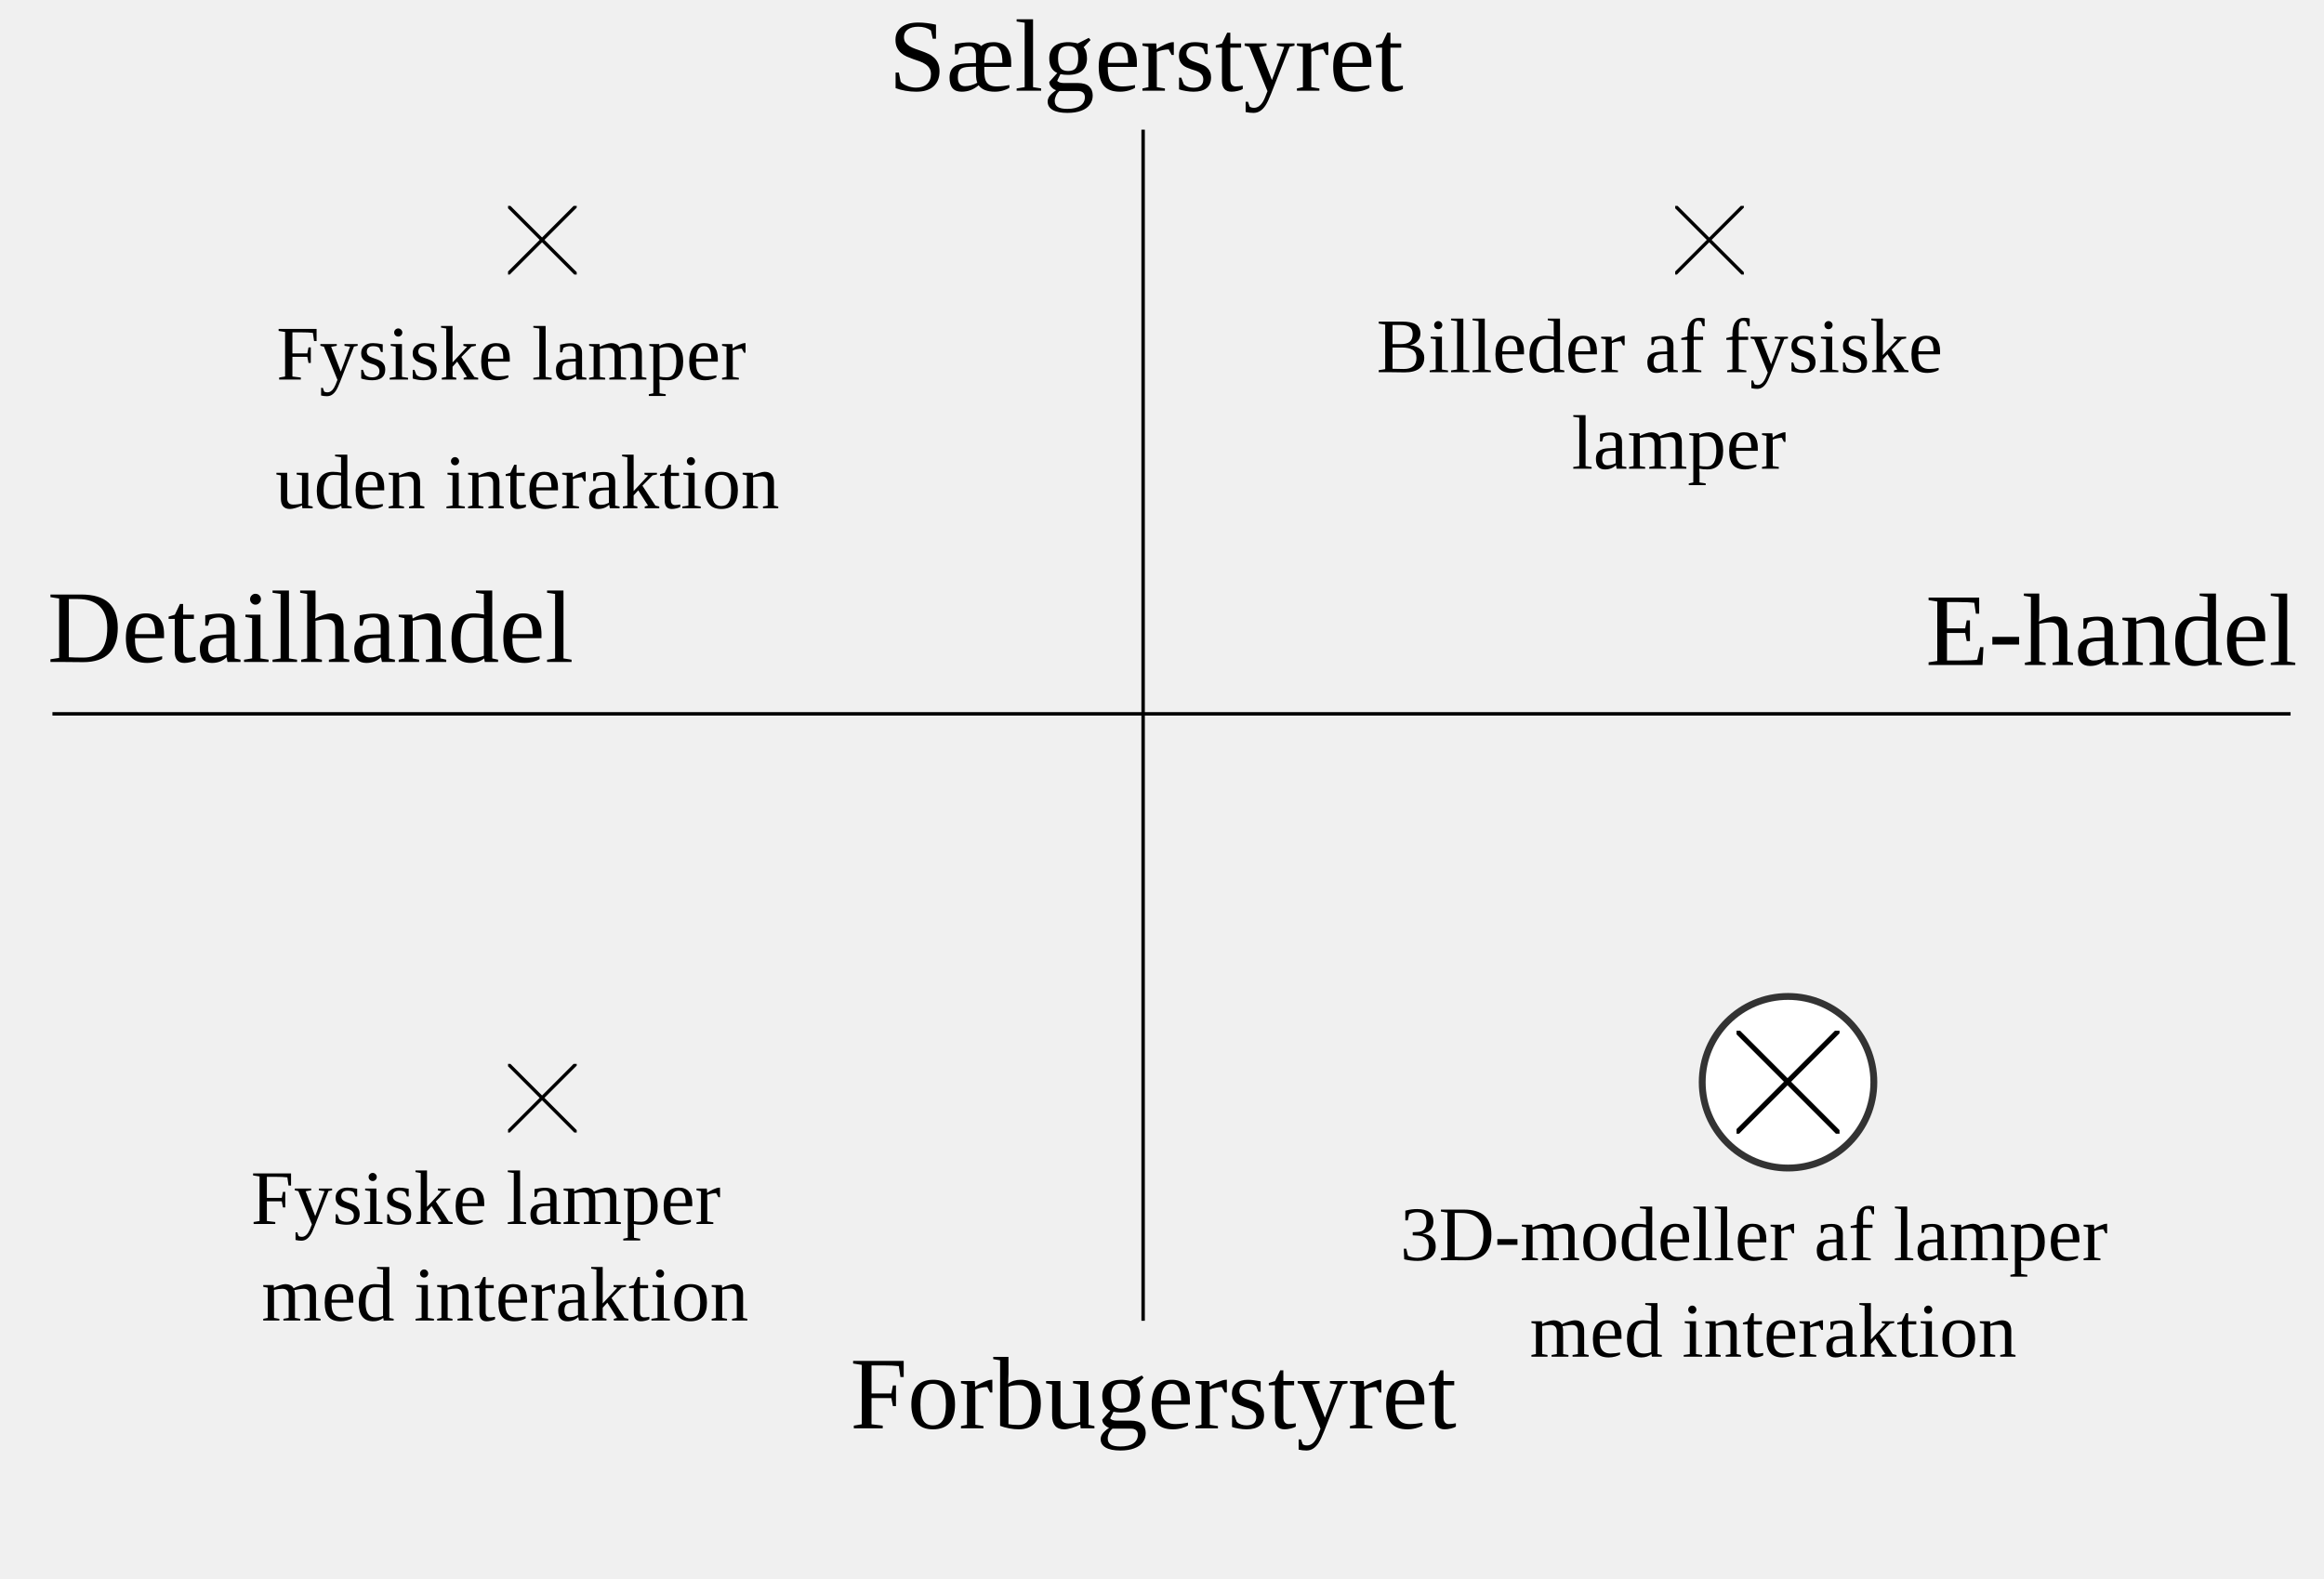
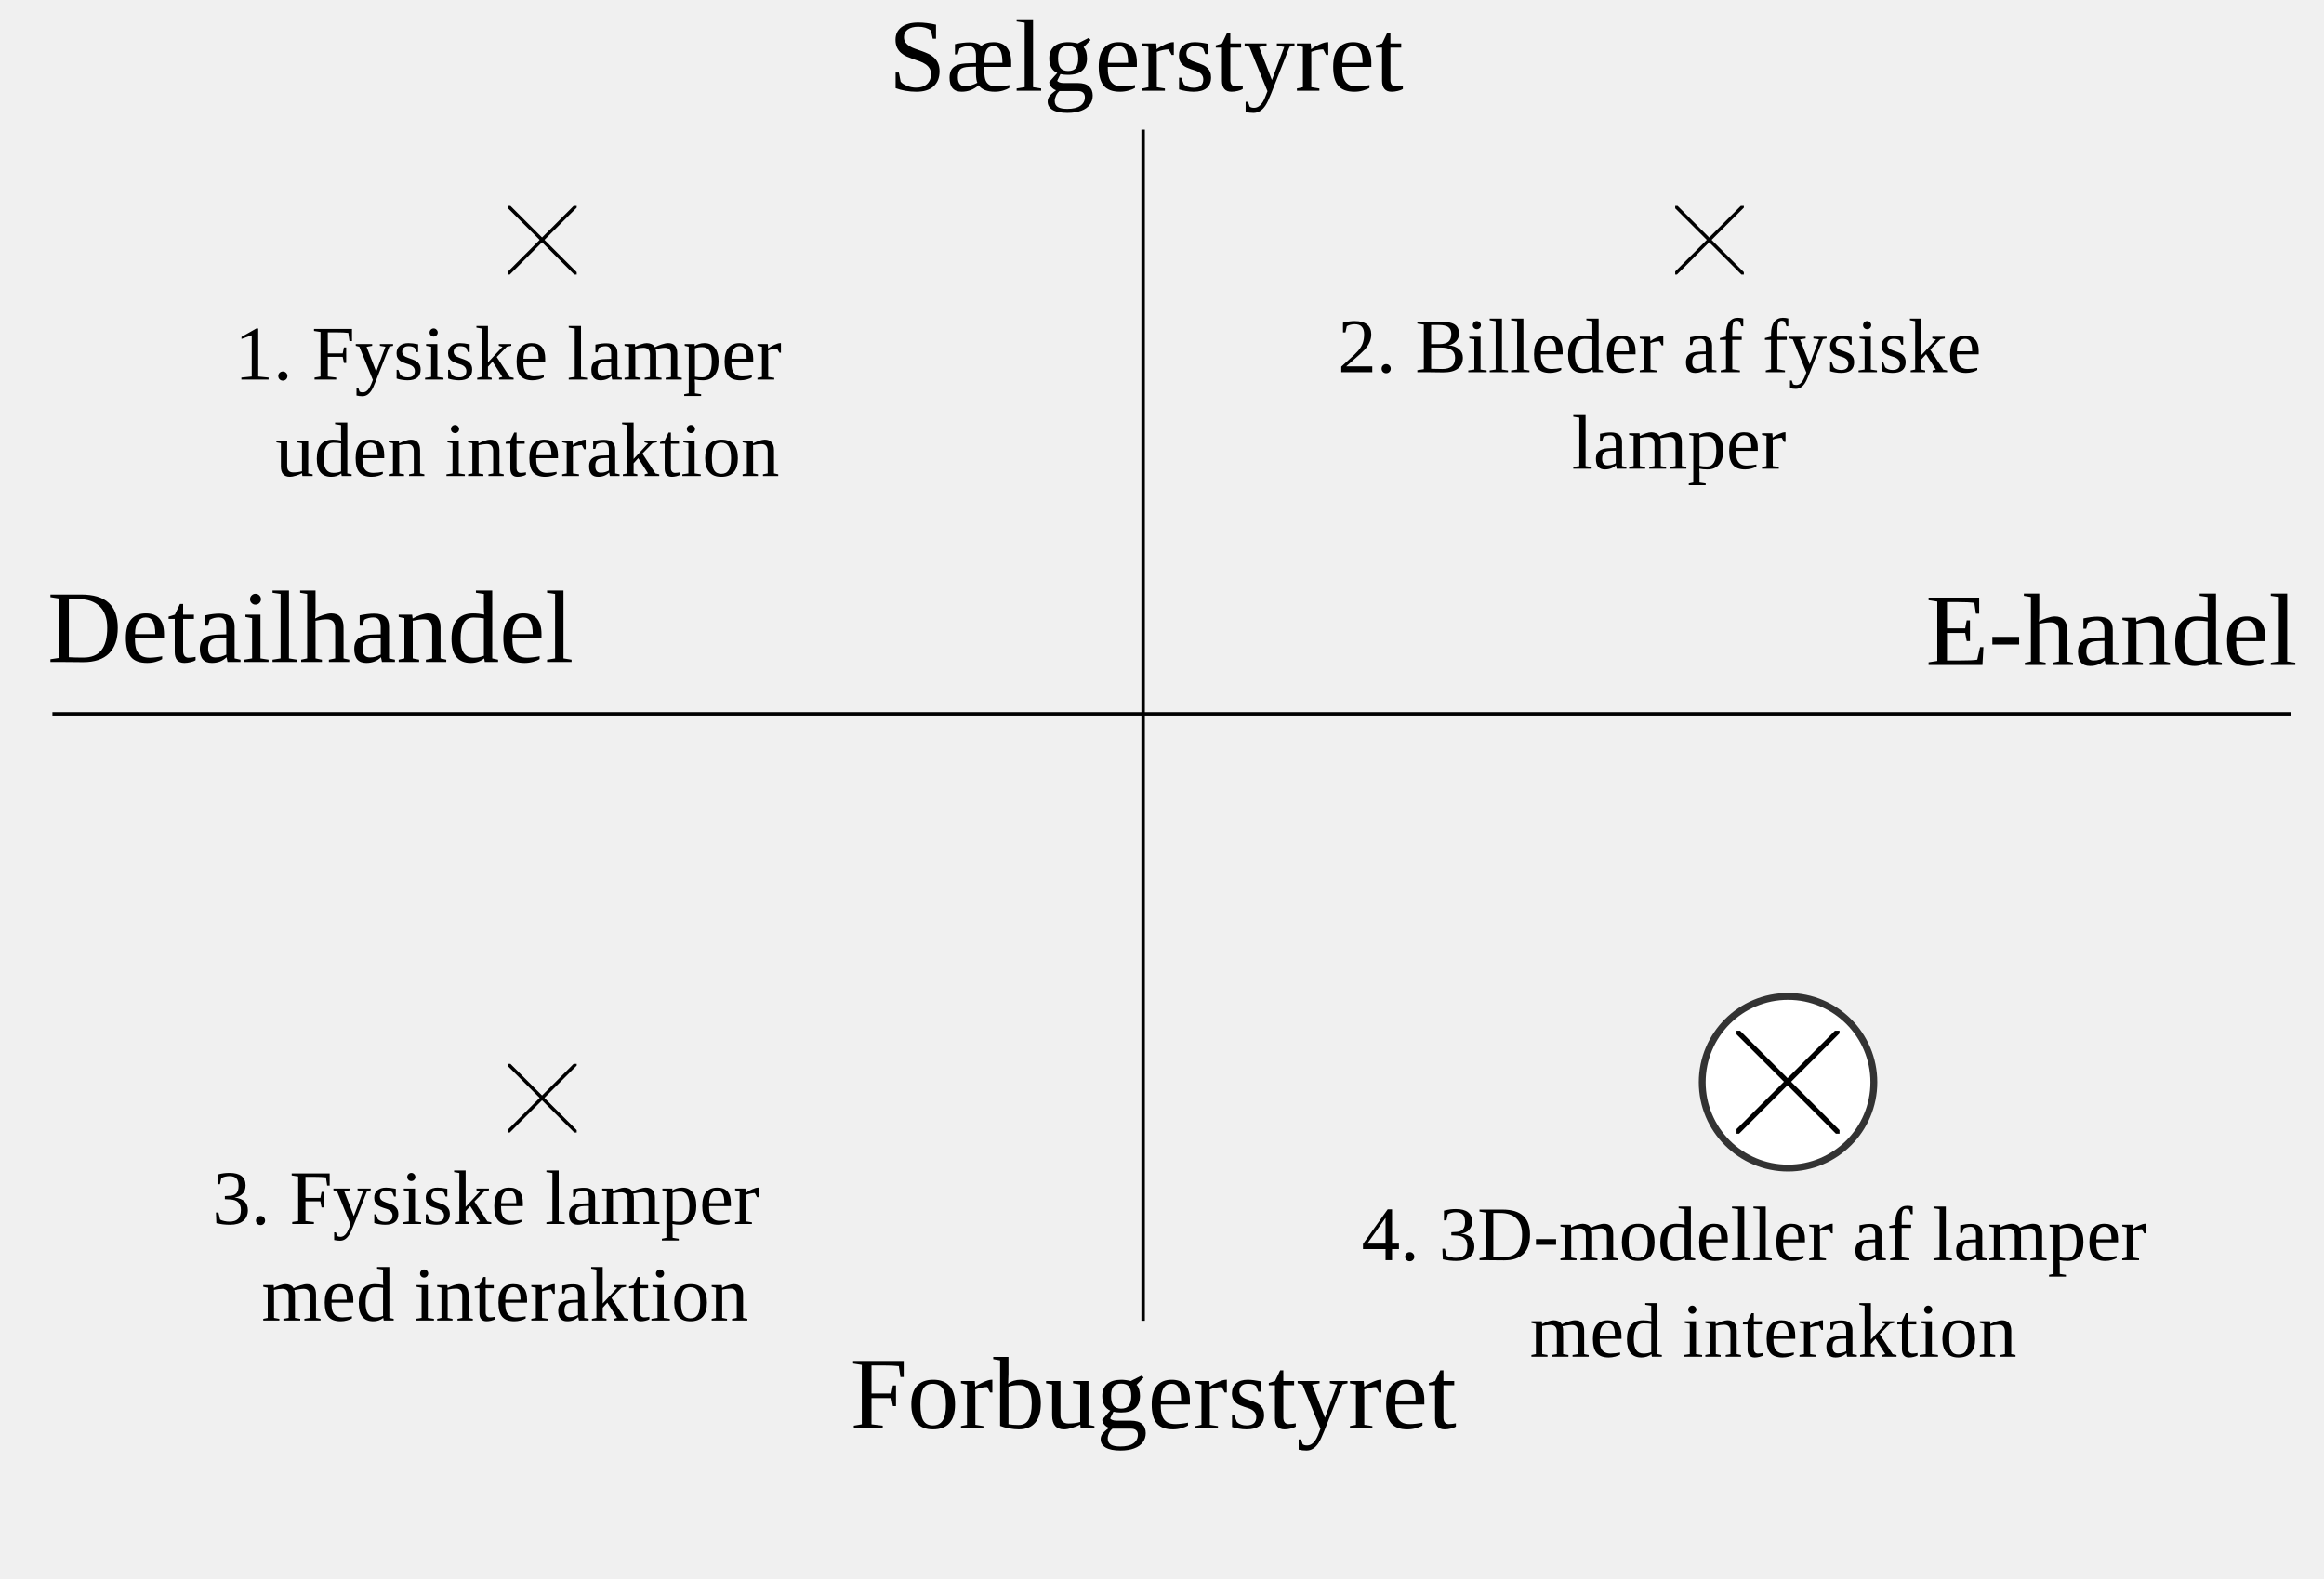
<svg xmlns="http://www.w3.org/2000/svg" xmlns:html="http://www.w3.org/1999/xhtml" version="1.1" width="677" height="460" id="svg4270">
  <html:style />
  <defs id="defs4272">
    <clipPath id="JhULcTsTlWiP">
      <path d="M 0,0 20,0 20,20 0,20 Z" id="path4275" style="fill:none;stroke:none" />
    </clipPath>
    <clipPath id="BRRdeRoUKUzn">
      <path d="M 0,0 20,0 20,20 0,20 Z" id="path4278" style="fill:none;stroke:none" />
    </clipPath>
    <clipPath id="VqabRdmABJSs">
      <path d="M 0,0 20,0 20,20 0,20 Z" id="path4281" style="fill:none;stroke:none" />
    </clipPath>
    <clipPath id="ztJAmWiwefbB">
      <path d="M 0,0 20,0 20,20 0,20 Z" id="path4284" style="fill:none;stroke:none" />
    </clipPath>
    <clipPath id="twdqTNeVsLEU">
      <path d="M 0,0 30,0 30,30 0,30 Z" id="path4287" style="fill:none;stroke:none" />
    </clipPath>
  </defs>
  <g id="g4295" transform="matrix(1.481802,0,0,1,9.347701,204)">
    <g id="g4297">
      <g id="g4299" transform="translate(-253,-254)">
        <g id="g4301">
          <path style="fill:none;stroke:#000000;stroke-miterlimit:10" id="path4303" stroke-miterlimit="10" d="m 257,258 220,0 0,0 220,0" />
        </g>
      </g>
    </g>
  </g>
  <g id="g4305" transform="matrix(1,0,0,0.8786376,329,34.26895)">
    <g id="g4307">
      <g id="g4309" transform="translate(-461,-71)">
        <g id="g4311">
          <path style="fill:none;stroke:#000000;stroke-miterlimit:10" id="path4313" stroke-miterlimit="10" d="m 465,75 0,197.5 0,0 0,197.5" />
        </g>
      </g>
    </g>
  </g>
  <g id="g4315" transform="translate(258.9347,3.195876)">
    <g id="g4317">
      <g id="g4319">
        <rect style="fill:#000000;fill-opacity:0;stroke:none" id="rect4321" height="20" width="147" y="0" x="0" />
      </g>
    </g>
    <g id="g4323">
      <g id="g4325">
        <rect style="fill:#000000;fill-opacity:0;stroke:none" id="rect4327" height="20" width="147" y="0" x="0" />
      </g>
    </g>
    <g id="g4329">
      <g id="g4331">
        <rect style="fill:#000000;fill-opacity:0;stroke:none" id="rect4333" height="20" width="103" y="0" x="22" />
      </g>
    </g>
    <g id="g4335">
      <g id="g4337">
        <rect style="fill:#000000;fill-opacity:0;stroke:none" id="rect4339" height="20" width="103" y="0" x="22" />
      </g>
      <text xml:space="preserve" style="font-style:normal;font-variant:normal;font-weight:normal;font-stretch:normal;font-size:30px;line-height:125%;font-family:'Times New Roman';-inkscape-font-specification:'Times New Roman, ';letter-spacing:0px;word-spacing:0px;fill:#000000;fill-opacity:1;stroke:none;stroke-width:1px;stroke-linecap:butt;stroke-linejoin:miter;stroke-opacity:1" x="-0.069" y="23.23" id="text5471">
        <tspan id="tspan5473" x="-0.069" y="23.23">Sælgerstyret</tspan>
      </text>
    </g>
  </g>
  <g id="g4347" transform="translate(280,17)">
    <g id="g4349">
      <g id="g4351">
        <rect style="fill:#000000;fill-opacity:0;stroke:none" id="rect4353" height="14" width="147" y="0" x="0" />
      </g>
    </g>
    <g id="g4355">
      <g id="g4357" />
    </g>
    <g id="g4359">
      <g id="g4361">
        <rect style="fill:#000000;fill-opacity:0;stroke:none" id="rect4363" height="14" width="1" y="-7" x="74" />
      </g>
    </g>
    <g id="g4365">
      <g id="g4367">
        <rect style="fill:#000000;fill-opacity:0;stroke:none" id="rect4369" height="14" width="1" y="-7" x="74" />
      </g>
    </g>
    <g id="g4371">
      <g id="g4373">
        <rect style="fill:#000000;fill-opacity:0;stroke:none" id="rect4375" height="14" width="1" y="0" x="0" />
      </g>
    </g>
  </g>
  <g id="g4433" transform="translate(512.9553,176.7594)">
    <g id="g4435">
      <g id="g4437">
        <rect style="fill:#000000;fill-opacity:0;stroke:none" id="rect4439" height="20" width="147" y="0" x="0" />
      </g>
    </g>
    <g id="g4441">
      <g id="g4443">
        <rect style="fill:#000000;fill-opacity:0;stroke:none" id="rect4445" height="20" width="147" y="0" x="0" />
      </g>
    </g>
    <g id="g4447">
      <g id="g4449">
        <rect style="fill:#000000;fill-opacity:0;stroke:none" id="rect4451" height="20" width="71" y="0" x="38" />
      </g>
    </g>
    <g id="g4453">
      <g id="g4455">
        <rect style="fill:#000000;fill-opacity:0;stroke:none" id="rect4457" height="20" width="71" y="0" x="38" />
      </g>
      <text style="font-style:normal;font-weight:normal;font-size:18px;line-height:20.5px;font-family:Arial;fill:#000000;stroke:none" id="text4459" y="17" x="38" line-height="20.5px" text-decoration="" font-weight="normal" font-style="normal" font-size="18px" />
      <text style="font-style:normal;font-variant:normal;font-weight:normal;font-stretch:normal;font-size:30px;line-height:20.5px;font-family:'Times New Roman';-inkscape-font-specification:'Times New Roman, ';fill:#000000;stroke:none" id="text4461" y="17" x="48" line-height="20.5px" text-decoration="" font-weight="normal" font-style="normal" font-size="18px">E-handel</text>
      <text style="font-style:normal;font-weight:normal;font-size:18px;line-height:20.5px;font-family:Arial;fill:#000000;stroke:none" id="text4463" y="17" x="54" line-height="20.5px" text-decoration="" font-weight="normal" font-style="normal" font-size="18px" />
    </g>
  </g>
  <g id="g4465" transform="translate(148,60)">
    <g id="g4467">
      <g id="g4469" clip-path="url(#JhULcTsTlWiP)">
        <g id="g4471" transform="scale(0.1980198,0.1980198)">
          <g id="g4473">
            <g id="g4475">
              <path style="fill:#000000;fill-opacity:0;stroke:#000000;stroke-width:5;stroke-linecap:round;stroke-miterlimit:10" id="path4477" stroke-miterlimit="10" d="M 0,100 100,0" />
            </g>
            <g id="g4479">
              <path style="fill:#000000;fill-opacity:0;stroke:#000000;stroke-width:5;stroke-linecap:round;stroke-miterlimit:10" id="path4481" stroke-miterlimit="10" d="M 100,100 0,0" />
            </g>
          </g>
        </g>
      </g>
    </g>
  </g>
  <g id="g4519" transform="translate(488,60)">
    <g id="g4521">
      <g id="g4523" clip-path="url(#BRRdeRoUKUzn)">
        <g id="g4525" transform="scale(0.1980198,0.1980198)">
          <g id="g4527">
            <g id="g4529">
              <path style="fill:#000000;fill-opacity:0;stroke:#000000;stroke-width:5;stroke-linecap:round;stroke-miterlimit:10" id="path4531" stroke-miterlimit="10" d="M 0,100 100,0" />
            </g>
            <g id="g4533">
              <path style="fill:#000000;fill-opacity:0;stroke:#000000;stroke-width:5;stroke-linecap:round;stroke-miterlimit:10" id="path4535" stroke-miterlimit="10" d="M 100,100 0,0" />
            </g>
          </g>
        </g>
      </g>
    </g>
  </g>
  <g id="g4629" transform="translate(148,310)">
    <g id="g4631">
      <g id="g4633" clip-path="url(#ztJAmWiwefbB)">
        <g id="g4635" transform="scale(0.1980198,0.1980198)">
          <g id="g4637">
            <g id="g4639">
              <path style="fill:#000000;fill-opacity:0;stroke:#000000;stroke-width:5;stroke-linecap:round;stroke-miterlimit:10" id="path4641" stroke-miterlimit="10" d="M 0,100 100,0" />
            </g>
            <g id="g4643">
              <path style="fill:#000000;fill-opacity:0;stroke:#000000;stroke-width:5;stroke-linecap:round;stroke-miterlimit:10" id="path4645" stroke-miterlimit="10" d="M 100,100 0,0" />
            </g>
          </g>
        </g>
      </g>
    </g>
  </g>
  <g id="g4683" transform="translate(495.8694,290.3436)">
    <g id="g4685">
      <g id="g4687" transform="scale(0.5,0.5)">
        <g id="g4689">
          <path style="fill:#ffffff;stroke:none" id="path4691" d="m 100,50 a 50,50 0 1 0 -2.5e-5,0.05 z" />
          <g id="g4693" transform="scale(2,2)">
            <path style="fill:none;stroke:#333333;stroke-width:2;stroke-miterlimit:10" id="path4695" stroke-miterlimit="10" d="m 25,0 m 0,0 C 38.807,0 50,11.193 50,25 50,38.807 38.807,50 25,50 11.193,50 0,38.807 0,25 0,11.193 11.193,0 25,0 Z" />
          </g>
        </g>
      </g>
    </g>
  </g>
  <g id="g4697" transform="translate(505.8694,300.3436)">
    <g id="g4699">
      <g id="g4701" clip-path="url(#twdqTNeVsLEU)">
        <g id="g4703" transform="scale(0.2970297,0.2970297)">
          <g id="g4705">
            <g id="g4707">
              <path style="fill:#000000;fill-opacity:0;stroke:#000000;stroke-width:5;stroke-linecap:round;stroke-miterlimit:10" id="path4709" stroke-miterlimit="10" d="M 0,100 100,0" />
            </g>
            <g id="g4711">
              <path style="fill:#000000;fill-opacity:0;stroke:#000000;stroke-width:5;stroke-linecap:round;stroke-miterlimit:10" id="path4713" stroke-miterlimit="10" d="M 100,100 0,0" />
            </g>
          </g>
        </g>
      </g>
    </g>
  </g>
  <g id="g4315-8" transform="translate(265.8399,299.2025)">
    <g id="g4317-5">
      <g id="g4319-1">
        <rect style="fill:#000000;fill-opacity:0;stroke:none" id="rect4321-3" height="20" width="147" y="0" x="0" />
      </g>
    </g>
    <g id="g4323-8">
      <g id="g4325-4">
        <rect style="fill:#000000;fill-opacity:0;stroke:none" id="rect4327-6" height="20" width="147" y="0" x="0" />
      </g>
    </g>
    <g id="g4329-8">
      <g id="g4331-3">
        <rect style="fill:#000000;fill-opacity:0;stroke:none" id="rect4333-4" height="20" width="103" y="0" x="22" />
      </g>
    </g>
    <g id="g4335-6">
      <g id="g4337-0">
        <rect style="fill:#000000;fill-opacity:0;stroke:none" id="rect4339-2" height="20" width="103" y="0" x="22" />
      </g>
      <text xml:space="preserve" style="font-style:normal;font-variant:normal;font-weight:normal;font-stretch:normal;font-size:30px;line-height:125%;font-family:'Times New Roman';-inkscape-font-specification:'Times New Roman, ';letter-spacing:0px;word-spacing:0px;fill:#000000;fill-opacity:1;stroke:none;stroke-width:1px;stroke-linecap:butt;stroke-linejoin:miter;stroke-opacity:1" x="-18.179" y="116.976" id="text5471-9">
        <tspan id="tspan5473-3" x="-18.179" y="116.976">Forbugerstyret</tspan>
      </text>
    </g>
  </g>
  <g id="g4433-9" transform="translate(-34.16335,175.8738)">
    <g id="g4435-7">
      <g id="g4437-6">
        <rect style="fill:#000000;fill-opacity:0;stroke:none" id="rect4439-6" height="20" width="147" y="0" x="0" />
      </g>
    </g>
    <g id="g4441-6">
      <g id="g4443-6">
        <rect style="fill:#000000;fill-opacity:0;stroke:none" id="rect4445-0" height="20" width="147" y="0" x="0" />
      </g>
    </g>
    <g id="g4447-0">
      <g id="g4449-4">
        <rect style="fill:#000000;fill-opacity:0;stroke:none" id="rect4451-6" height="20" width="71" y="0" x="38" />
      </g>
    </g>
    <g id="g4453-9">
      <g id="g4455-8">
        <rect style="fill:#000000;fill-opacity:0;stroke:none" id="rect4457-4" height="20" width="71" y="0" x="38" />
      </g>
      <text style="font-style:normal;font-weight:normal;font-size:18px;line-height:20.5px;font-family:Arial;fill:#000000;stroke:none" id="text4459-5" y="17" x="38" line-height="20.5px" text-decoration="" font-weight="normal" font-style="normal" font-size="18px" />
      <text style="font-style:normal;font-variant:normal;font-weight:normal;font-stretch:normal;font-size:30px;line-height:20.5px;font-family:'Times New Roman';-inkscape-font-specification:'Times New Roman, ';fill:#000000;stroke:none" id="text4461-7" y="17" x="48" line-height="20.5px" text-decoration="" font-weight="normal" font-style="normal" font-size="18px">Detailhandel</text>
      <text style="font-style:normal;font-weight:normal;font-size:18px;line-height:20.5px;font-family:Arial;fill:#000000;stroke:none" id="text4463-6" y="17" x="54" line-height="20.5px" text-decoration="" font-weight="normal" font-style="normal" font-size="18px" />
    </g>
  </g>
-   <text xml:space="preserve" style="font-style:normal;font-variant:normal;font-weight:normal;font-stretch:normal;font-size:22.5px;line-height:125%;font-family:'Times New Roman';-inkscape-font-specification:'Times New Roman, ';text-align:center;letter-spacing:0px;word-spacing:0px;text-anchor:middle;fill:#000000;fill-opacity:1;stroke:none;stroke-width:1px;stroke-linecap:butt;stroke-linejoin:miter;stroke-opacity:1;" x="162.077" y="110.584" id="text5592">
-     <tspan id="tspan5594" x="165.827" y="110.584">Fysiske lamper </tspan>
-     <tspan x="162.077" y="148.084" id="tspan5596">uden interaktion</tspan>
+   <text xml:space="preserve" style="font-style:normal;font-variant:normal;font-weight:normal;font-stretch:normal;font-size:22.5px;line-height:125%;font-family:'Times New Roman';-inkscape-font-specification:'Times New Roman, ';text-align:center;letter-spacing:0px;word-spacing:0px;text-anchor:middle;fill:#000000;fill-opacity:1;stroke:none;stroke-width:1px;stroke-linecap:butt;stroke-linejoin:miter;stroke-opacity:1" x="162.077" y="110.584" id="text5592">
+     <tspan id="tspan5594" x="164.889" y="110.584">1. Fysiske lamper </tspan>
+     <tspan x="162.077" y="138.709" id="tspan5596">uden interaktion</tspan>
  </text>
  <text xml:space="preserve" style="font-style:normal;font-variant:normal;font-weight:normal;font-stretch:normal;font-size:22.5px;line-height:125%;font-family:'Times New Roman';-inkscape-font-specification:'Times New Roman, ';text-align:center;letter-spacing:0px;word-spacing:0px;text-anchor:middle;fill:#000000;fill-opacity:1;stroke:none;stroke-width:1px;stroke-linecap:butt;stroke-linejoin:miter;stroke-opacity:1" x="497.53" y="108.44" id="text5592-9">
-     <tspan x="500.342" y="108.44" id="tspan5596-2">Billeder af fysiske </tspan>
+     <tspan x="500.342" y="108.44" id="tspan5596-2">2. Billeder af fysiske </tspan>
    <tspan x="497.53" y="136.565" id="tspan5621">lamper</tspan>
  </text>
  <text xml:space="preserve" style="font-style:normal;font-variant:normal;font-weight:normal;font-stretch:normal;font-size:22.5px;line-height:125%;font-family:'Times New Roman';-inkscape-font-specification:'Times New Roman, ';text-align:center;letter-spacing:0px;word-spacing:0px;text-anchor:middle;fill:#000000;fill-opacity:1;stroke:none;stroke-width:1px;stroke-linecap:butt;stroke-linejoin:miter;stroke-opacity:1" x="525.002" y="367.185" id="text5592-9-0">
-     <tspan x="525.002" y="367.185" id="tspan5621-6">3D-modeller af lamper</tspan>
+     <tspan x="525.002" y="367.185" id="tspan5621-6">4. 3D-modeller af lamper</tspan>
    <tspan x="525.002" y="395.31" id="tspan5646">med interaktion</tspan>
  </text>
  <text xml:space="preserve" style="font-style:normal;font-variant:normal;font-weight:normal;font-stretch:normal;font-size:22.5px;line-height:125%;font-family:'Times New Roman';-inkscape-font-specification:'Times New Roman, ';text-align:center;letter-spacing:0px;word-spacing:0px;text-anchor:middle;fill:#000000;fill-opacity:1;stroke:none;stroke-width:1px;stroke-linecap:butt;stroke-linejoin:miter;stroke-opacity:1" x="155.571" y="356.653" id="text5592-95">
-     <tspan id="tspan5594-9" x="158.384" y="356.653">Fysiske lamper </tspan>
+     <tspan id="tspan5594-9" x="158.384" y="356.653">3. Fysiske lamper </tspan>
    <tspan x="155.571" y="384.778" id="tspan5596-4">med interaktion</tspan>
  </text>
</svg>
